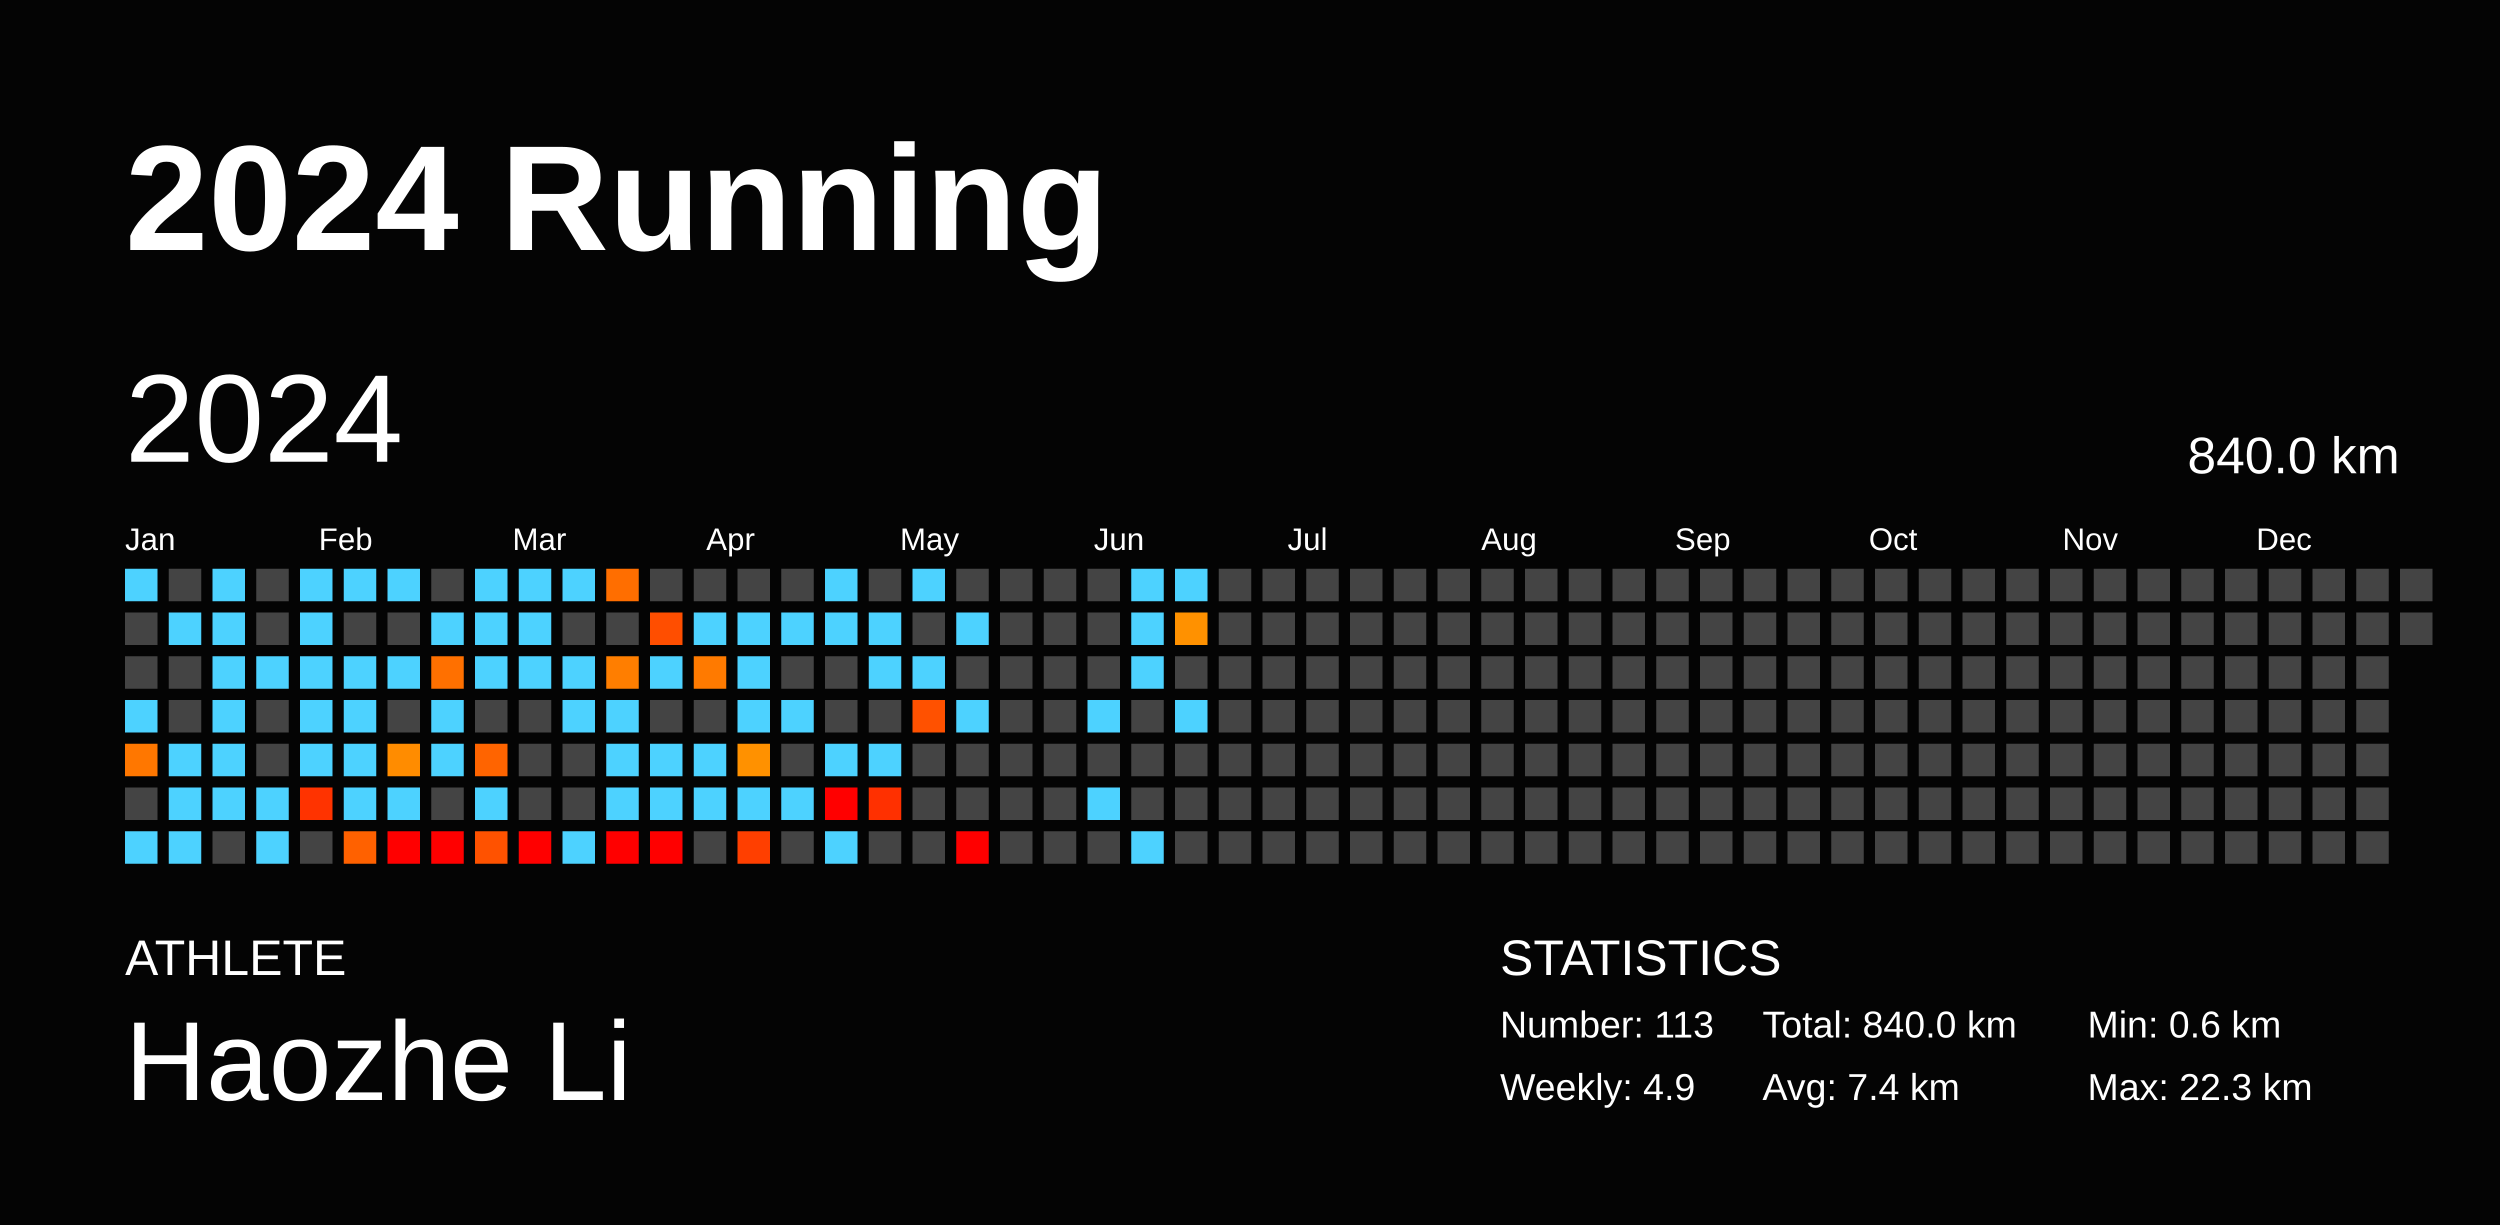
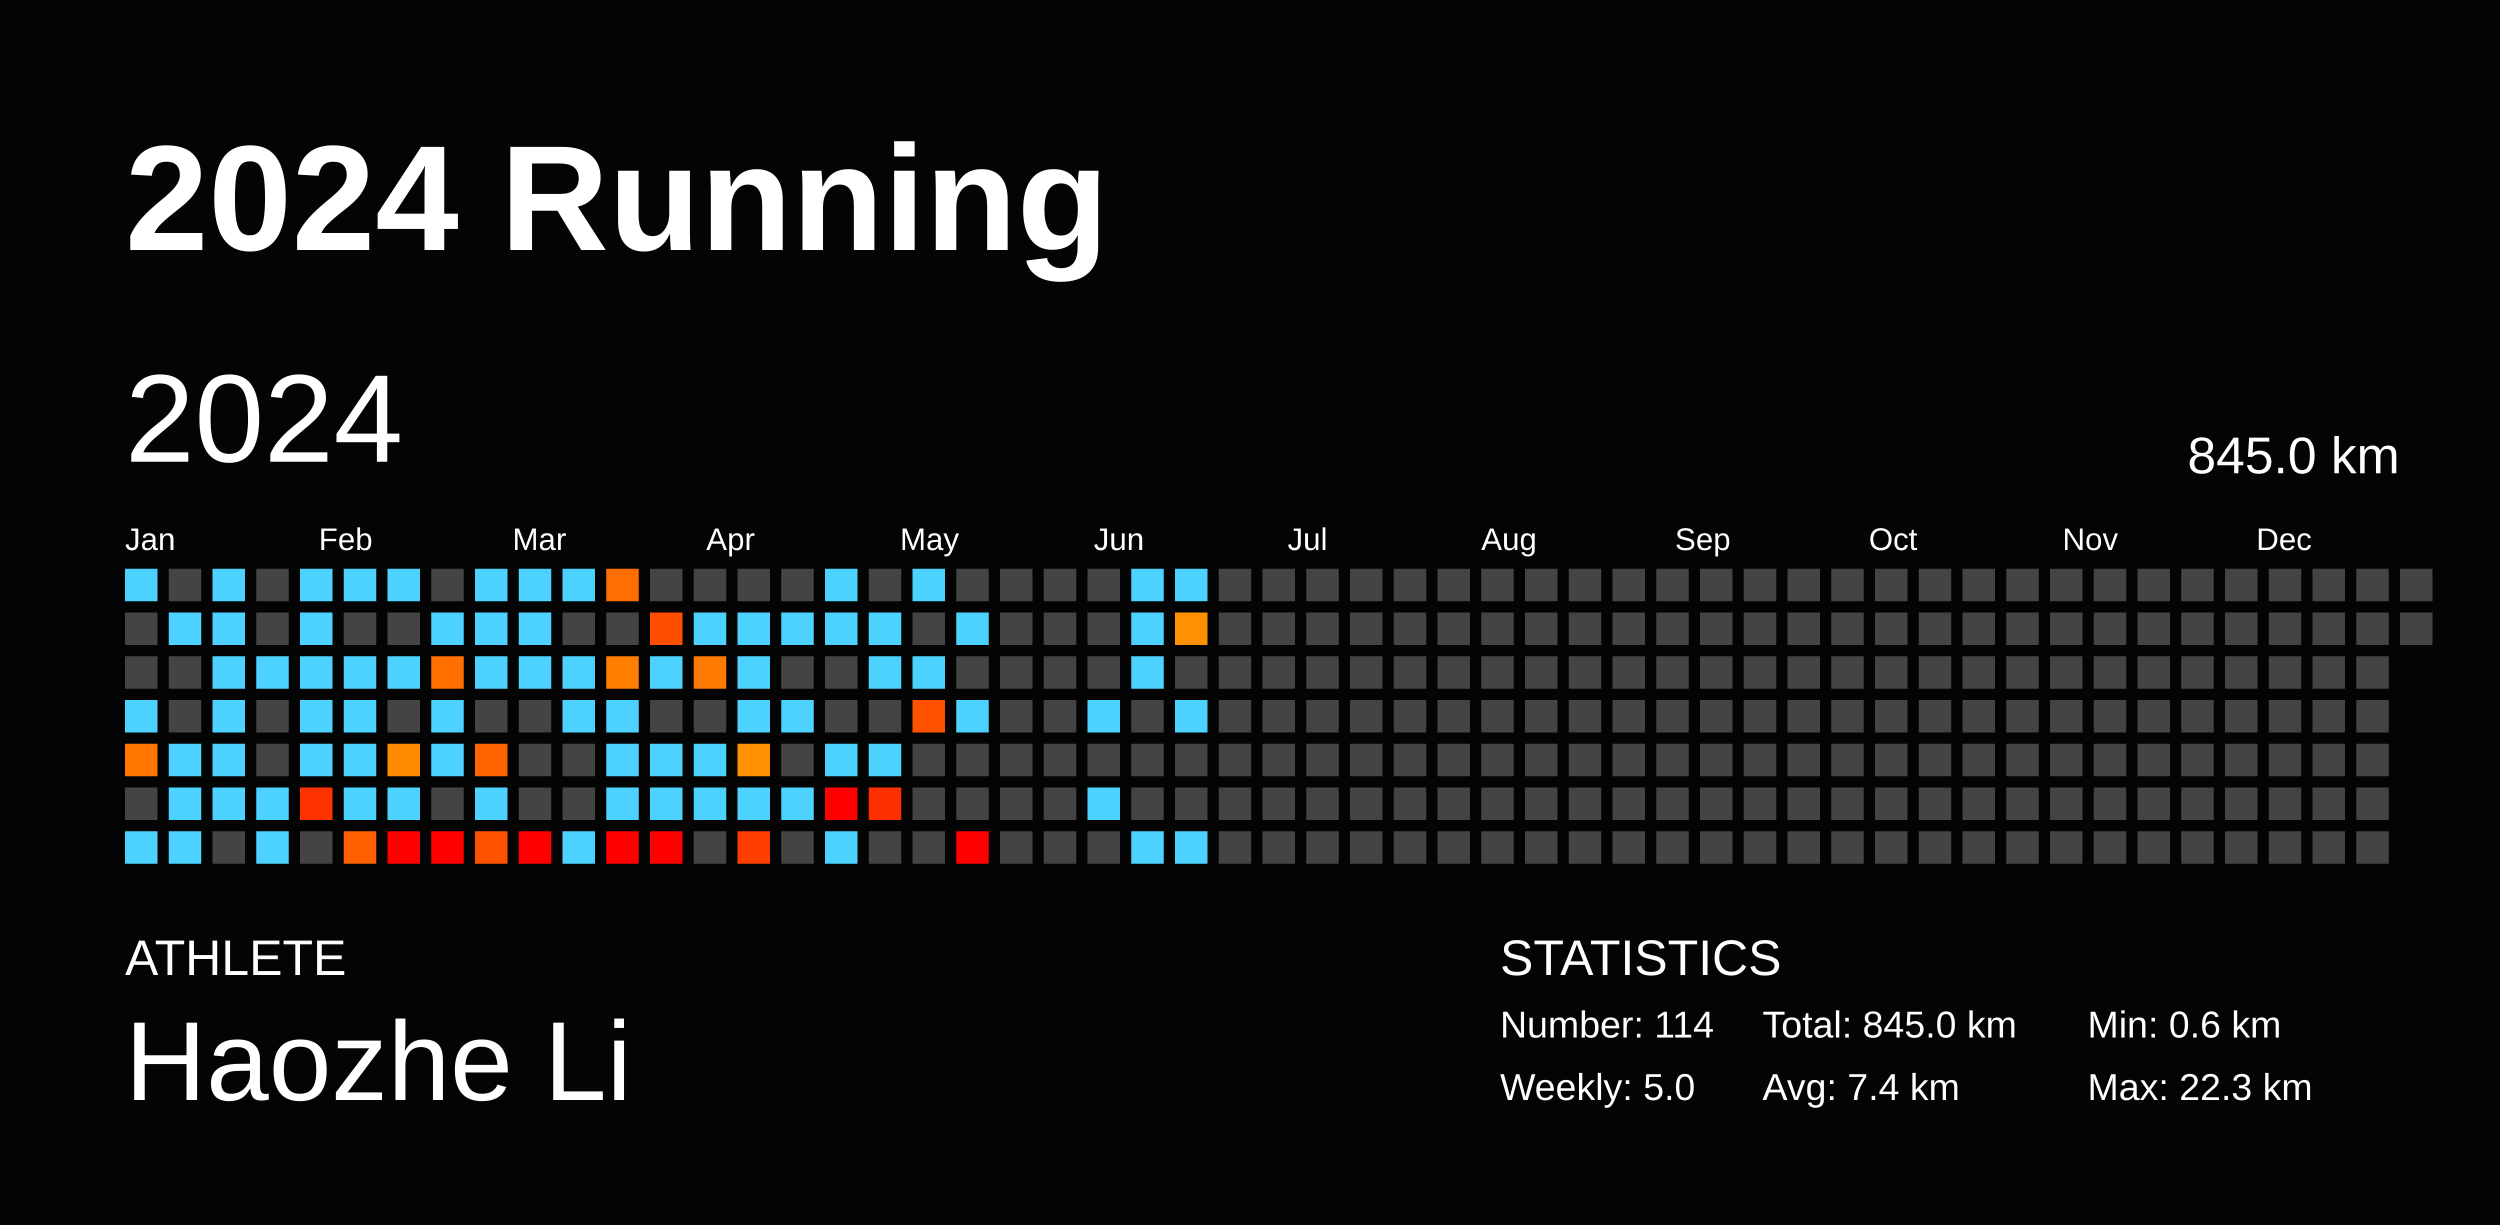
<svg xmlns="http://www.w3.org/2000/svg" baseProfile="full" height="98mm" version="1.1" viewBox="0,0,200,98" width="200mm">
  <defs />
  <rect fill="#040404" height="98" width="200" x="0" y="0" />
  <text fill="#FFFFFF" style="font-size:12px; font-family:Arial; font-weight:bold;" x="10" y="20">2024 Running</text>
  <text fill="#FFFFFF" style="font-size:4px; font-family:Arial" x="10" y="78">ATHLETE</text>
  <text fill="#FFFFFF" style="font-size:9px; font-family:Arial" x="10" y="88">Haozhe Li</text>
  <text fill="#FFFFFF" style="font-size:4px; font-family:Arial" x="120" y="78">STATISTICS</text>
-   <text fill="#FFFFFF" style="font-size:3px; font-family:Arial" x="120" y="83">Number: 113</text>
-   <text fill="#FFFFFF" style="font-size:3px; font-family:Arial" x="120" y="88">Weekly: 4.9</text>
-   <text fill="#FFFFFF" style="font-size:3px; font-family:Arial" x="141" y="83">Total: 840.0 km</text>
+   <text fill="#FFFFFF" style="font-size:3px; font-family:Arial" x="120" y="83">Number: 114</text>
+   <text fill="#FFFFFF" style="font-size:3px; font-family:Arial" x="120" y="88">Weekly: 5.0</text>
+   <text fill="#FFFFFF" style="font-size:3px; font-family:Arial" x="141" y="83">Total: 845.0 km</text>
  <text fill="#FFFFFF" style="font-size:3px; font-family:Arial" x="141" y="88">Avg: 7.4 km</text>
  <text fill="#FFFFFF" style="font-size:3px; font-family:Arial" x="167" y="83">Min: 0.6 km</text>
  <text fill="#FFFFFF" style="font-size:3px; font-family:Arial" x="167" y="88">Max: 22.3 km</text>
  <text dominant-baseline="hanging" fill="#FFFFFF" style="font-size:10.0px; font-family:Arial;" x="10" y="30">2024</text>
-   <text dominant-baseline="hanging" fill="#FFFFFF" style="font-size:4.125px; font-family:Arial;" x="175" y="35">840.0 km</text>
+   <text dominant-baseline="hanging" fill="#FFFFFF" style="font-size:4.125px; font-family:Arial;" x="175" y="35">845.0 km</text>
  <text fill="#FFFFFF" style="font-size:2.5px; font-family:Arial" x="10.0" y="44">Jan</text>
  <text fill="#FFFFFF" style="font-size:2.5px; font-family:Arial" x="25.5" y="44">Feb</text>
  <text fill="#FFFFFF" style="font-size:2.5px; font-family:Arial" x="41.0" y="44">Mar</text>
  <text fill="#FFFFFF" style="font-size:2.5px; font-family:Arial" x="56.5" y="44">Apr</text>
  <text fill="#FFFFFF" style="font-size:2.5px; font-family:Arial" x="72.0" y="44">May</text>
  <text fill="#FFFFFF" style="font-size:2.5px; font-family:Arial" x="87.5" y="44">Jun</text>
  <text fill="#FFFFFF" style="font-size:2.5px; font-family:Arial" x="103.0" y="44">Jul</text>
  <text fill="#FFFFFF" style="font-size:2.5px; font-family:Arial" x="118.5" y="44">Aug</text>
  <text fill="#FFFFFF" style="font-size:2.5px; font-family:Arial" x="134.0" y="44">Sep</text>
  <text fill="#FFFFFF" style="font-size:2.5px; font-family:Arial" x="149.5" y="44">Oct</text>
  <text fill="#FFFFFF" style="font-size:2.5px; font-family:Arial" x="165.0" y="44">Nov</text>
  <text fill="#FFFFFF" style="font-size:2.5px; font-family:Arial" x="180.5" y="44">Dec</text>
  <rect fill="#4dd2ff" height="2.6" width="2.6" x="10.0" y="45.5" />
  <rect fill="#444444" height="2.6" width="2.6" x="10.0" y="49.0" />
  <rect fill="#444444" height="2.6" width="2.6" x="10.0" y="52.5" />
  <rect fill="#4dd2ff" height="2.6" width="2.6" x="10.0" y="56.0" />
  <rect fill="#ff7700" height="2.6" width="2.6" x="10.0" y="59.5" />
  <rect fill="#444444" height="2.6" width="2.6" x="10.0" y="63.0" />
  <rect fill="#4dd2ff" height="2.6" width="2.6" x="10.0" y="66.5" />
  <rect fill="#444444" height="2.6" width="2.6" x="13.5" y="45.5" />
  <rect fill="#4dd2ff" height="2.6" width="2.6" x="13.5" y="49.0" />
  <rect fill="#444444" height="2.6" width="2.6" x="13.5" y="52.5" />
  <rect fill="#444444" height="2.6" width="2.6" x="13.5" y="56.0" />
  <rect fill="#4dd2ff" height="2.6" width="2.6" x="13.5" y="59.5" />
  <rect fill="#4dd2ff" height="2.6" width="2.6" x="13.5" y="63.0" />
  <rect fill="#4dd2ff" height="2.6" width="2.6" x="13.5" y="66.5" />
  <rect fill="#4dd2ff" height="2.6" width="2.6" x="17.0" y="45.5" />
  <rect fill="#4dd2ff" height="2.6" width="2.6" x="17.0" y="49.0" />
  <rect fill="#4dd2ff" height="2.6" width="2.6" x="17.0" y="52.5" />
  <rect fill="#4dd2ff" height="2.6" width="2.6" x="17.0" y="56.0" />
  <rect fill="#4dd2ff" height="2.6" width="2.6" x="17.0" y="59.5" />
  <rect fill="#4dd2ff" height="2.6" width="2.6" x="17.0" y="63.0" />
  <rect fill="#444444" height="2.6" width="2.6" x="17.0" y="66.5" />
  <rect fill="#444444" height="2.6" width="2.6" x="20.5" y="45.5" />
  <rect fill="#444444" height="2.6" width="2.6" x="20.5" y="49.0" />
  <rect fill="#4dd2ff" height="2.6" width="2.6" x="20.5" y="52.5" />
  <rect fill="#444444" height="2.6" width="2.6" x="20.5" y="56.0" />
  <rect fill="#444444" height="2.6" width="2.6" x="20.5" y="59.5" />
  <rect fill="#4dd2ff" height="2.6" width="2.6" x="20.5" y="63.0" />
  <rect fill="#4dd2ff" height="2.6" width="2.6" x="20.5" y="66.5" />
  <rect fill="#4dd2ff" height="2.6" width="2.6" x="24.0" y="45.5" />
  <rect fill="#4dd2ff" height="2.6" width="2.6" x="24.0" y="49.0" />
  <rect fill="#4dd2ff" height="2.6" width="2.6" x="24.0" y="52.5" />
  <rect fill="#4dd2ff" height="2.6" width="2.6" x="24.0" y="56.0" />
  <rect fill="#4dd2ff" height="2.6" width="2.6" x="24.0" y="59.5" />
  <rect fill="#ff3300" height="2.6" width="2.6" x="24.0" y="63.0" />
  <rect fill="#444444" height="2.6" width="2.6" x="24.0" y="66.5" />
  <rect fill="#4dd2ff" height="2.6" width="2.6" x="27.5" y="45.5" />
  <rect fill="#444444" height="2.6" width="2.6" x="27.5" y="49.0" />
  <rect fill="#4dd2ff" height="2.6" width="2.6" x="27.5" y="52.5" />
  <rect fill="#4dd2ff" height="2.6" width="2.6" x="27.5" y="56.0" />
  <rect fill="#4dd2ff" height="2.6" width="2.6" x="27.5" y="59.5" />
  <rect fill="#4dd2ff" height="2.6" width="2.6" x="27.5" y="63.0" />
  <rect fill="#ff6100" height="2.6" width="2.6" x="27.5" y="66.5" />
  <rect fill="#4dd2ff" height="2.6" width="2.6" x="31.0" y="45.5" />
  <rect fill="#444444" height="2.6" width="2.6" x="31.0" y="49.0" />
  <rect fill="#4dd2ff" height="2.6" width="2.6" x="31.0" y="52.5" />
  <rect fill="#444444" height="2.6" width="2.6" x="31.0" y="56.0" />
  <rect fill="#ff8c00" height="2.6" width="2.6" x="31.0" y="59.5" />
  <rect fill="#4dd2ff" height="2.6" width="2.6" x="31.0" y="63.0" />
  <rect fill="red" height="2.6" width="2.6" x="31.0" y="66.5" />
  <rect fill="#444444" height="2.6" width="2.6" x="34.5" y="45.5" />
  <rect fill="#4dd2ff" height="2.6" width="2.6" x="34.5" y="49.0" />
  <rect fill="#ff7000" height="2.6" width="2.6" x="34.5" y="52.5" />
  <rect fill="#4dd2ff" height="2.6" width="2.6" x="34.5" y="56.0" />
  <rect fill="#4dd2ff" height="2.6" width="2.6" x="34.5" y="59.5" />
  <rect fill="#444444" height="2.6" width="2.6" x="34.5" y="63.0" />
  <rect fill="red" height="2.6" width="2.6" x="34.5" y="66.5" />
  <rect fill="#4dd2ff" height="2.6" width="2.6" x="38.0" y="45.5" />
  <rect fill="#4dd2ff" height="2.6" width="2.6" x="38.0" y="49.0" />
  <rect fill="#4dd2ff" height="2.6" width="2.6" x="38.0" y="52.5" />
  <rect fill="#444444" height="2.6" width="2.6" x="38.0" y="56.0" />
  <rect fill="#ff6400" height="2.6" width="2.6" x="38.0" y="59.5" />
  <rect fill="#4dd2ff" height="2.6" width="2.6" x="38.0" y="63.0" />
  <rect fill="#ff5200" height="2.6" width="2.6" x="38.0" y="66.5" />
  <rect fill="#4dd2ff" height="2.6" width="2.6" x="41.5" y="45.5" />
  <rect fill="#4dd2ff" height="2.6" width="2.6" x="41.5" y="49.0" />
  <rect fill="#4dd2ff" height="2.6" width="2.6" x="41.5" y="52.5" />
  <rect fill="#444444" height="2.6" width="2.6" x="41.5" y="56.0" />
  <rect fill="#444444" height="2.6" width="2.6" x="41.5" y="59.5" />
  <rect fill="#444444" height="2.6" width="2.6" x="41.5" y="63.0" />
  <rect fill="red" height="2.6" width="2.6" x="41.5" y="66.5" />
  <rect fill="#4dd2ff" height="2.6" width="2.6" x="45.0" y="45.5" />
  <rect fill="#444444" height="2.6" width="2.6" x="45.0" y="49.0" />
  <rect fill="#4dd2ff" height="2.6" width="2.6" x="45.0" y="52.5" />
  <rect fill="#4dd2ff" height="2.6" width="2.6" x="45.0" y="56.0" />
  <rect fill="#444444" height="2.6" width="2.6" x="45.0" y="59.5" />
  <rect fill="#444444" height="2.6" width="2.6" x="45.0" y="63.0" />
  <rect fill="#4dd2ff" height="2.6" width="2.6" x="45.0" y="66.5" />
  <rect fill="#ff6e00" height="2.6" width="2.6" x="48.5" y="45.5" />
  <rect fill="#444444" height="2.6" width="2.6" x="48.5" y="49.0" />
  <rect fill="#ff7e00" height="2.6" width="2.6" x="48.5" y="52.5" />
  <rect fill="#4dd2ff" height="2.6" width="2.6" x="48.5" y="56.0" />
  <rect fill="#4dd2ff" height="2.6" width="2.6" x="48.5" y="59.5" />
  <rect fill="#4dd2ff" height="2.6" width="2.6" x="48.5" y="63.0" />
  <rect fill="red" height="2.6" width="2.6" x="48.5" y="66.5" />
  <rect fill="#444444" height="2.6" width="2.6" x="52.0" y="45.5" />
  <rect fill="#ff4e00" height="2.6" width="2.6" x="52.0" y="49.0" />
  <rect fill="#4dd2ff" height="2.6" width="2.6" x="52.0" y="52.5" />
  <rect fill="#444444" height="2.6" width="2.6" x="52.0" y="56.0" />
  <rect fill="#4dd2ff" height="2.6" width="2.6" x="52.0" y="59.5" />
  <rect fill="#4dd2ff" height="2.6" width="2.6" x="52.0" y="63.0" />
  <rect fill="red" height="2.6" width="2.6" x="52.0" y="66.5" />
  <rect fill="#444444" height="2.6" width="2.6" x="55.5" y="45.5" />
  <rect fill="#4dd2ff" height="2.6" width="2.6" x="55.5" y="49.0" />
  <rect fill="#ff7a00" height="2.6" width="2.6" x="55.5" y="52.5" />
  <rect fill="#444444" height="2.6" width="2.6" x="55.5" y="56.0" />
  <rect fill="#4dd2ff" height="2.6" width="2.6" x="55.5" y="59.5" />
  <rect fill="#4dd2ff" height="2.6" width="2.6" x="55.5" y="63.0" />
  <rect fill="#444444" height="2.6" width="2.6" x="55.5" y="66.5" />
  <rect fill="#444444" height="2.6" width="2.6" x="59.0" y="45.5" />
  <rect fill="#4dd2ff" height="2.6" width="2.6" x="59.0" y="49.0" />
  <rect fill="#4dd2ff" height="2.6" width="2.6" x="59.0" y="52.5" />
  <rect fill="#4dd2ff" height="2.6" width="2.6" x="59.0" y="56.0" />
  <rect fill="#ff9100" height="2.6" width="2.6" x="59.0" y="59.5" />
  <rect fill="#4dd2ff" height="2.6" width="2.6" x="59.0" y="63.0" />
  <rect fill="#ff3f00" height="2.6" width="2.6" x="59.0" y="66.5" />
  <rect fill="#444444" height="2.6" width="2.6" x="62.5" y="45.5" />
  <rect fill="#4dd2ff" height="2.6" width="2.6" x="62.5" y="49.0" />
  <rect fill="#444444" height="2.6" width="2.6" x="62.5" y="52.5" />
  <rect fill="#4dd2ff" height="2.6" width="2.6" x="62.5" y="56.0" />
  <rect fill="#444444" height="2.6" width="2.6" x="62.5" y="59.5" />
  <rect fill="#4dd2ff" height="2.6" width="2.6" x="62.5" y="63.0" />
  <rect fill="#444444" height="2.6" width="2.6" x="62.5" y="66.5" />
  <rect fill="#4dd2ff" height="2.6" width="2.6" x="66.0" y="45.5" />
  <rect fill="#4dd2ff" height="2.6" width="2.6" x="66.0" y="49.0" />
  <rect fill="#444444" height="2.6" width="2.6" x="66.0" y="52.5" />
  <rect fill="#444444" height="2.6" width="2.6" x="66.0" y="56.0" />
  <rect fill="#4dd2ff" height="2.6" width="2.6" x="66.0" y="59.5" />
  <rect fill="red" height="2.6" width="2.6" x="66.0" y="63.0" />
  <rect fill="#4dd2ff" height="2.6" width="2.6" x="66.0" y="66.5" />
  <rect fill="#444444" height="2.6" width="2.6" x="69.5" y="45.5" />
  <rect fill="#4dd2ff" height="2.6" width="2.6" x="69.5" y="49.0" />
  <rect fill="#4dd2ff" height="2.6" width="2.6" x="69.5" y="52.5" />
  <rect fill="#444444" height="2.6" width="2.6" x="69.5" y="56.0" />
  <rect fill="#4dd2ff" height="2.6" width="2.6" x="69.5" y="59.5" />
  <rect fill="#ff3000" height="2.6" width="2.6" x="69.5" y="63.0" />
  <rect fill="#444444" height="2.6" width="2.6" x="69.5" y="66.5" />
  <rect fill="#4dd2ff" height="2.6" width="2.6" x="73.0" y="45.5" />
  <rect fill="#444444" height="2.6" width="2.6" x="73.0" y="49.0" />
  <rect fill="#4dd2ff" height="2.6" width="2.6" x="73.0" y="52.5" />
  <rect fill="#ff5100" height="2.6" width="2.6" x="73.0" y="56.0" />
  <rect fill="#444444" height="2.6" width="2.6" x="73.0" y="59.5" />
  <rect fill="#444444" height="2.6" width="2.6" x="73.0" y="63.0" />
  <rect fill="#444444" height="2.6" width="2.6" x="73.0" y="66.5" />
  <rect fill="#444444" height="2.6" width="2.6" x="76.5" y="45.5" />
  <rect fill="#4dd2ff" height="2.6" width="2.6" x="76.5" y="49.0" />
  <rect fill="#444444" height="2.6" width="2.6" x="76.5" y="52.5" />
  <rect fill="#4dd2ff" height="2.6" width="2.6" x="76.5" y="56.0" />
  <rect fill="#444444" height="2.6" width="2.6" x="76.5" y="59.5" />
  <rect fill="#444444" height="2.6" width="2.6" x="76.5" y="63.0" />
  <rect fill="red" height="2.6" width="2.6" x="76.5" y="66.5" />
  <rect fill="#444444" height="2.6" width="2.6" x="80.0" y="45.5" />
  <rect fill="#444444" height="2.6" width="2.6" x="80.0" y="49.0" />
  <rect fill="#444444" height="2.6" width="2.6" x="80.0" y="52.5" />
  <rect fill="#444444" height="2.6" width="2.6" x="80.0" y="56.0" />
  <rect fill="#444444" height="2.6" width="2.6" x="80.0" y="59.5" />
  <rect fill="#444444" height="2.6" width="2.6" x="80.0" y="63.0" />
  <rect fill="#444444" height="2.6" width="2.6" x="80.0" y="66.5" />
  <rect fill="#444444" height="2.6" width="2.6" x="83.5" y="45.5" />
  <rect fill="#444444" height="2.6" width="2.6" x="83.5" y="49.0" />
  <rect fill="#444444" height="2.6" width="2.6" x="83.5" y="52.5" />
  <rect fill="#444444" height="2.6" width="2.6" x="83.5" y="56.0" />
  <rect fill="#444444" height="2.6" width="2.6" x="83.5" y="59.5" />
  <rect fill="#444444" height="2.6" width="2.6" x="83.5" y="63.0" />
  <rect fill="#444444" height="2.6" width="2.6" x="83.5" y="66.5" />
  <rect fill="#444444" height="2.6" width="2.6" x="87.0" y="45.5" />
  <rect fill="#444444" height="2.6" width="2.6" x="87.0" y="49.0" />
  <rect fill="#444444" height="2.6" width="2.6" x="87.0" y="52.5" />
  <rect fill="#4dd2ff" height="2.6" width="2.6" x="87.0" y="56.0" />
  <rect fill="#444444" height="2.6" width="2.6" x="87.0" y="59.5" />
  <rect fill="#4dd2ff" height="2.6" width="2.6" x="87.0" y="63.0" />
  <rect fill="#444444" height="2.6" width="2.6" x="87.0" y="66.5" />
  <rect fill="#4dd2ff" height="2.6" width="2.6" x="90.5" y="45.5" />
  <rect fill="#4dd2ff" height="2.6" width="2.6" x="90.5" y="49.0" />
  <rect fill="#4dd2ff" height="2.6" width="2.6" x="90.5" y="52.5" />
  <rect fill="#444444" height="2.6" width="2.6" x="90.5" y="56.0" />
  <rect fill="#444444" height="2.6" width="2.6" x="90.5" y="59.5" />
  <rect fill="#444444" height="2.6" width="2.6" x="90.5" y="63.0" />
  <rect fill="#4dd2ff" height="2.6" width="2.6" x="90.5" y="66.5" />
  <rect fill="#4dd2ff" height="2.6" width="2.6" x="94.0" y="45.5" />
  <rect fill="#ff9100" height="2.6" width="2.6" x="94.0" y="49.0" />
  <rect fill="#444444" height="2.6" width="2.6" x="94.0" y="52.5" />
  <rect fill="#4dd2ff" height="2.6" width="2.6" x="94.0" y="56.0" />
  <rect fill="#444444" height="2.6" width="2.6" x="94.0" y="59.5" />
  <rect fill="#444444" height="2.6" width="2.6" x="94.0" y="63.0" />
-   <rect fill="#444444" height="2.6" width="2.6" x="94.0" y="66.5" />
+   <rect fill="#4dd2ff" height="2.6" width="2.6" x="94.0" y="66.5" />
  <rect fill="#444444" height="2.6" width="2.6" x="97.5" y="45.5" />
  <rect fill="#444444" height="2.6" width="2.6" x="97.5" y="49.0" />
  <rect fill="#444444" height="2.6" width="2.6" x="97.5" y="52.5" />
  <rect fill="#444444" height="2.6" width="2.6" x="97.5" y="56.0" />
  <rect fill="#444444" height="2.6" width="2.6" x="97.5" y="59.5" />
  <rect fill="#444444" height="2.6" width="2.6" x="97.5" y="63.0" />
  <rect fill="#444444" height="2.6" width="2.6" x="97.5" y="66.5" />
  <rect fill="#444444" height="2.6" width="2.6" x="101.0" y="45.5" />
  <rect fill="#444444" height="2.6" width="2.6" x="101.0" y="49.0" />
  <rect fill="#444444" height="2.6" width="2.6" x="101.0" y="52.5" />
  <rect fill="#444444" height="2.6" width="2.6" x="101.0" y="56.0" />
  <rect fill="#444444" height="2.6" width="2.6" x="101.0" y="59.5" />
  <rect fill="#444444" height="2.6" width="2.6" x="101.0" y="63.0" />
  <rect fill="#444444" height="2.6" width="2.6" x="101.0" y="66.5" />
  <rect fill="#444444" height="2.6" width="2.6" x="104.5" y="45.5" />
  <rect fill="#444444" height="2.6" width="2.6" x="104.5" y="49.0" />
  <rect fill="#444444" height="2.6" width="2.6" x="104.5" y="52.5" />
  <rect fill="#444444" height="2.6" width="2.6" x="104.5" y="56.0" />
  <rect fill="#444444" height="2.6" width="2.6" x="104.5" y="59.5" />
  <rect fill="#444444" height="2.6" width="2.6" x="104.5" y="63.0" />
  <rect fill="#444444" height="2.6" width="2.6" x="104.5" y="66.5" />
  <rect fill="#444444" height="2.6" width="2.6" x="108.0" y="45.5" />
  <rect fill="#444444" height="2.6" width="2.6" x="108.0" y="49.0" />
  <rect fill="#444444" height="2.6" width="2.6" x="108.0" y="52.5" />
  <rect fill="#444444" height="2.6" width="2.6" x="108.0" y="56.0" />
  <rect fill="#444444" height="2.6" width="2.6" x="108.0" y="59.5" />
  <rect fill="#444444" height="2.6" width="2.6" x="108.0" y="63.0" />
  <rect fill="#444444" height="2.6" width="2.6" x="108.0" y="66.5" />
  <rect fill="#444444" height="2.6" width="2.6" x="111.5" y="45.5" />
  <rect fill="#444444" height="2.6" width="2.6" x="111.5" y="49.0" />
  <rect fill="#444444" height="2.6" width="2.6" x="111.5" y="52.5" />
  <rect fill="#444444" height="2.6" width="2.6" x="111.5" y="56.0" />
  <rect fill="#444444" height="2.6" width="2.6" x="111.5" y="59.5" />
  <rect fill="#444444" height="2.6" width="2.6" x="111.5" y="63.0" />
  <rect fill="#444444" height="2.6" width="2.6" x="111.5" y="66.5" />
  <rect fill="#444444" height="2.6" width="2.6" x="115.0" y="45.5" />
  <rect fill="#444444" height="2.6" width="2.6" x="115.0" y="49.0" />
  <rect fill="#444444" height="2.6" width="2.6" x="115.0" y="52.5" />
  <rect fill="#444444" height="2.6" width="2.6" x="115.0" y="56.0" />
  <rect fill="#444444" height="2.6" width="2.6" x="115.0" y="59.5" />
  <rect fill="#444444" height="2.6" width="2.6" x="115.0" y="63.0" />
  <rect fill="#444444" height="2.6" width="2.6" x="115.0" y="66.5" />
  <rect fill="#444444" height="2.6" width="2.6" x="118.5" y="45.5" />
  <rect fill="#444444" height="2.6" width="2.6" x="118.5" y="49.0" />
  <rect fill="#444444" height="2.6" width="2.6" x="118.5" y="52.5" />
  <rect fill="#444444" height="2.6" width="2.6" x="118.5" y="56.0" />
  <rect fill="#444444" height="2.6" width="2.6" x="118.5" y="59.5" />
  <rect fill="#444444" height="2.6" width="2.6" x="118.5" y="63.0" />
  <rect fill="#444444" height="2.6" width="2.6" x="118.5" y="66.5" />
  <rect fill="#444444" height="2.6" width="2.6" x="122.0" y="45.5" />
  <rect fill="#444444" height="2.6" width="2.6" x="122.0" y="49.0" />
  <rect fill="#444444" height="2.6" width="2.6" x="122.0" y="52.5" />
  <rect fill="#444444" height="2.6" width="2.6" x="122.0" y="56.0" />
  <rect fill="#444444" height="2.6" width="2.6" x="122.0" y="59.5" />
  <rect fill="#444444" height="2.6" width="2.6" x="122.0" y="63.0" />
  <rect fill="#444444" height="2.6" width="2.6" x="122.0" y="66.5" />
  <rect fill="#444444" height="2.6" width="2.6" x="125.5" y="45.5" />
  <rect fill="#444444" height="2.6" width="2.6" x="125.5" y="49.0" />
  <rect fill="#444444" height="2.6" width="2.6" x="125.5" y="52.5" />
  <rect fill="#444444" height="2.6" width="2.6" x="125.5" y="56.0" />
  <rect fill="#444444" height="2.6" width="2.6" x="125.5" y="59.5" />
  <rect fill="#444444" height="2.6" width="2.6" x="125.5" y="63.0" />
  <rect fill="#444444" height="2.6" width="2.6" x="125.5" y="66.5" />
  <rect fill="#444444" height="2.6" width="2.6" x="129.0" y="45.5" />
  <rect fill="#444444" height="2.6" width="2.6" x="129.0" y="49.0" />
  <rect fill="#444444" height="2.6" width="2.6" x="129.0" y="52.5" />
  <rect fill="#444444" height="2.6" width="2.6" x="129.0" y="56.0" />
  <rect fill="#444444" height="2.6" width="2.6" x="129.0" y="59.5" />
  <rect fill="#444444" height="2.6" width="2.6" x="129.0" y="63.0" />
  <rect fill="#444444" height="2.6" width="2.6" x="129.0" y="66.5" />
  <rect fill="#444444" height="2.6" width="2.6" x="132.5" y="45.5" />
  <rect fill="#444444" height="2.6" width="2.6" x="132.5" y="49.0" />
  <rect fill="#444444" height="2.6" width="2.6" x="132.5" y="52.5" />
  <rect fill="#444444" height="2.6" width="2.6" x="132.5" y="56.0" />
  <rect fill="#444444" height="2.6" width="2.6" x="132.5" y="59.5" />
  <rect fill="#444444" height="2.6" width="2.6" x="132.5" y="63.0" />
  <rect fill="#444444" height="2.6" width="2.6" x="132.5" y="66.5" />
  <rect fill="#444444" height="2.6" width="2.6" x="136.0" y="45.5" />
  <rect fill="#444444" height="2.6" width="2.6" x="136.0" y="49.0" />
  <rect fill="#444444" height="2.6" width="2.6" x="136.0" y="52.5" />
  <rect fill="#444444" height="2.6" width="2.6" x="136.0" y="56.0" />
  <rect fill="#444444" height="2.6" width="2.6" x="136.0" y="59.5" />
  <rect fill="#444444" height="2.6" width="2.6" x="136.0" y="63.0" />
  <rect fill="#444444" height="2.6" width="2.6" x="136.0" y="66.5" />
  <rect fill="#444444" height="2.6" width="2.6" x="139.5" y="45.5" />
  <rect fill="#444444" height="2.6" width="2.6" x="139.5" y="49.0" />
  <rect fill="#444444" height="2.6" width="2.6" x="139.5" y="52.5" />
  <rect fill="#444444" height="2.6" width="2.6" x="139.5" y="56.0" />
  <rect fill="#444444" height="2.6" width="2.6" x="139.5" y="59.5" />
  <rect fill="#444444" height="2.6" width="2.6" x="139.5" y="63.0" />
  <rect fill="#444444" height="2.6" width="2.6" x="139.5" y="66.5" />
  <rect fill="#444444" height="2.6" width="2.6" x="143.0" y="45.5" />
  <rect fill="#444444" height="2.6" width="2.6" x="143.0" y="49.0" />
  <rect fill="#444444" height="2.6" width="2.6" x="143.0" y="52.5" />
  <rect fill="#444444" height="2.6" width="2.6" x="143.0" y="56.0" />
  <rect fill="#444444" height="2.6" width="2.6" x="143.0" y="59.5" />
  <rect fill="#444444" height="2.6" width="2.6" x="143.0" y="63.0" />
  <rect fill="#444444" height="2.6" width="2.6" x="143.0" y="66.5" />
  <rect fill="#444444" height="2.6" width="2.6" x="146.5" y="45.5" />
  <rect fill="#444444" height="2.6" width="2.6" x="146.5" y="49.0" />
  <rect fill="#444444" height="2.6" width="2.6" x="146.5" y="52.5" />
  <rect fill="#444444" height="2.6" width="2.6" x="146.5" y="56.0" />
  <rect fill="#444444" height="2.6" width="2.6" x="146.5" y="59.5" />
  <rect fill="#444444" height="2.6" width="2.6" x="146.5" y="63.0" />
  <rect fill="#444444" height="2.6" width="2.6" x="146.5" y="66.5" />
  <rect fill="#444444" height="2.6" width="2.6" x="150.0" y="45.5" />
  <rect fill="#444444" height="2.6" width="2.6" x="150.0" y="49.0" />
  <rect fill="#444444" height="2.6" width="2.6" x="150.0" y="52.5" />
  <rect fill="#444444" height="2.6" width="2.6" x="150.0" y="56.0" />
  <rect fill="#444444" height="2.6" width="2.6" x="150.0" y="59.5" />
  <rect fill="#444444" height="2.6" width="2.6" x="150.0" y="63.0" />
  <rect fill="#444444" height="2.6" width="2.6" x="150.0" y="66.5" />
  <rect fill="#444444" height="2.6" width="2.6" x="153.5" y="45.5" />
  <rect fill="#444444" height="2.6" width="2.6" x="153.5" y="49.0" />
  <rect fill="#444444" height="2.6" width="2.6" x="153.5" y="52.5" />
  <rect fill="#444444" height="2.6" width="2.6" x="153.5" y="56.0" />
  <rect fill="#444444" height="2.6" width="2.6" x="153.5" y="59.5" />
  <rect fill="#444444" height="2.6" width="2.6" x="153.5" y="63.0" />
  <rect fill="#444444" height="2.6" width="2.6" x="153.5" y="66.5" />
  <rect fill="#444444" height="2.6" width="2.6" x="157.0" y="45.5" />
  <rect fill="#444444" height="2.6" width="2.6" x="157.0" y="49.0" />
  <rect fill="#444444" height="2.6" width="2.6" x="157.0" y="52.5" />
  <rect fill="#444444" height="2.6" width="2.6" x="157.0" y="56.0" />
  <rect fill="#444444" height="2.6" width="2.6" x="157.0" y="59.5" />
  <rect fill="#444444" height="2.6" width="2.6" x="157.0" y="63.0" />
  <rect fill="#444444" height="2.6" width="2.6" x="157.0" y="66.5" />
  <rect fill="#444444" height="2.6" width="2.6" x="160.5" y="45.5" />
  <rect fill="#444444" height="2.6" width="2.6" x="160.5" y="49.0" />
  <rect fill="#444444" height="2.6" width="2.6" x="160.5" y="52.5" />
  <rect fill="#444444" height="2.6" width="2.6" x="160.5" y="56.0" />
  <rect fill="#444444" height="2.6" width="2.6" x="160.5" y="59.5" />
  <rect fill="#444444" height="2.6" width="2.6" x="160.5" y="63.0" />
  <rect fill="#444444" height="2.6" width="2.6" x="160.5" y="66.5" />
  <rect fill="#444444" height="2.6" width="2.6" x="164.0" y="45.5" />
  <rect fill="#444444" height="2.6" width="2.6" x="164.0" y="49.0" />
  <rect fill="#444444" height="2.6" width="2.6" x="164.0" y="52.5" />
  <rect fill="#444444" height="2.6" width="2.6" x="164.0" y="56.0" />
  <rect fill="#444444" height="2.6" width="2.6" x="164.0" y="59.5" />
  <rect fill="#444444" height="2.6" width="2.6" x="164.0" y="63.0" />
  <rect fill="#444444" height="2.6" width="2.6" x="164.0" y="66.5" />
  <rect fill="#444444" height="2.6" width="2.6" x="167.5" y="45.5" />
  <rect fill="#444444" height="2.6" width="2.6" x="167.5" y="49.0" />
  <rect fill="#444444" height="2.6" width="2.6" x="167.5" y="52.5" />
  <rect fill="#444444" height="2.6" width="2.6" x="167.5" y="56.0" />
  <rect fill="#444444" height="2.6" width="2.6" x="167.5" y="59.5" />
  <rect fill="#444444" height="2.6" width="2.6" x="167.5" y="63.0" />
  <rect fill="#444444" height="2.6" width="2.6" x="167.5" y="66.5" />
  <rect fill="#444444" height="2.6" width="2.6" x="171.0" y="45.5" />
  <rect fill="#444444" height="2.6" width="2.6" x="171.0" y="49.0" />
  <rect fill="#444444" height="2.6" width="2.6" x="171.0" y="52.5" />
  <rect fill="#444444" height="2.6" width="2.6" x="171.0" y="56.0" />
  <rect fill="#444444" height="2.6" width="2.6" x="171.0" y="59.5" />
  <rect fill="#444444" height="2.6" width="2.6" x="171.0" y="63.0" />
  <rect fill="#444444" height="2.6" width="2.6" x="171.0" y="66.5" />
  <rect fill="#444444" height="2.6" width="2.6" x="174.5" y="45.5" />
  <rect fill="#444444" height="2.6" width="2.6" x="174.5" y="49.0" />
  <rect fill="#444444" height="2.6" width="2.6" x="174.5" y="52.5" />
  <rect fill="#444444" height="2.6" width="2.6" x="174.5" y="56.0" />
  <rect fill="#444444" height="2.6" width="2.6" x="174.5" y="59.5" />
  <rect fill="#444444" height="2.6" width="2.6" x="174.5" y="63.0" />
  <rect fill="#444444" height="2.6" width="2.6" x="174.5" y="66.5" />
  <rect fill="#444444" height="2.6" width="2.6" x="178.0" y="45.5" />
  <rect fill="#444444" height="2.6" width="2.6" x="178.0" y="49.0" />
  <rect fill="#444444" height="2.6" width="2.6" x="178.0" y="52.5" />
  <rect fill="#444444" height="2.6" width="2.6" x="178.0" y="56.0" />
  <rect fill="#444444" height="2.6" width="2.6" x="178.0" y="59.5" />
  <rect fill="#444444" height="2.6" width="2.6" x="178.0" y="63.0" />
  <rect fill="#444444" height="2.6" width="2.6" x="178.0" y="66.5" />
  <rect fill="#444444" height="2.6" width="2.6" x="181.5" y="45.5" />
  <rect fill="#444444" height="2.6" width="2.6" x="181.5" y="49.0" />
  <rect fill="#444444" height="2.6" width="2.6" x="181.5" y="52.5" />
  <rect fill="#444444" height="2.6" width="2.6" x="181.5" y="56.0" />
  <rect fill="#444444" height="2.6" width="2.6" x="181.5" y="59.5" />
  <rect fill="#444444" height="2.6" width="2.6" x="181.5" y="63.0" />
  <rect fill="#444444" height="2.6" width="2.6" x="181.5" y="66.5" />
  <rect fill="#444444" height="2.6" width="2.6" x="185.0" y="45.5" />
  <rect fill="#444444" height="2.6" width="2.6" x="185.0" y="49.0" />
  <rect fill="#444444" height="2.6" width="2.6" x="185.0" y="52.5" />
  <rect fill="#444444" height="2.6" width="2.6" x="185.0" y="56.0" />
  <rect fill="#444444" height="2.6" width="2.6" x="185.0" y="59.5" />
  <rect fill="#444444" height="2.6" width="2.6" x="185.0" y="63.0" />
  <rect fill="#444444" height="2.6" width="2.6" x="185.0" y="66.5" />
  <rect fill="#444444" height="2.6" width="2.6" x="188.5" y="45.5" />
  <rect fill="#444444" height="2.6" width="2.6" x="188.5" y="49.0" />
  <rect fill="#444444" height="2.6" width="2.6" x="188.5" y="52.5" />
  <rect fill="#444444" height="2.6" width="2.6" x="188.5" y="56.0" />
  <rect fill="#444444" height="2.6" width="2.6" x="188.5" y="59.5" />
  <rect fill="#444444" height="2.6" width="2.6" x="188.5" y="63.0" />
  <rect fill="#444444" height="2.6" width="2.6" x="188.5" y="66.5" />
  <rect fill="#444444" height="2.6" width="2.6" x="192.0" y="45.5" />
  <rect fill="#444444" height="2.6" width="2.6" x="192.0" y="49.0" />
</svg>
